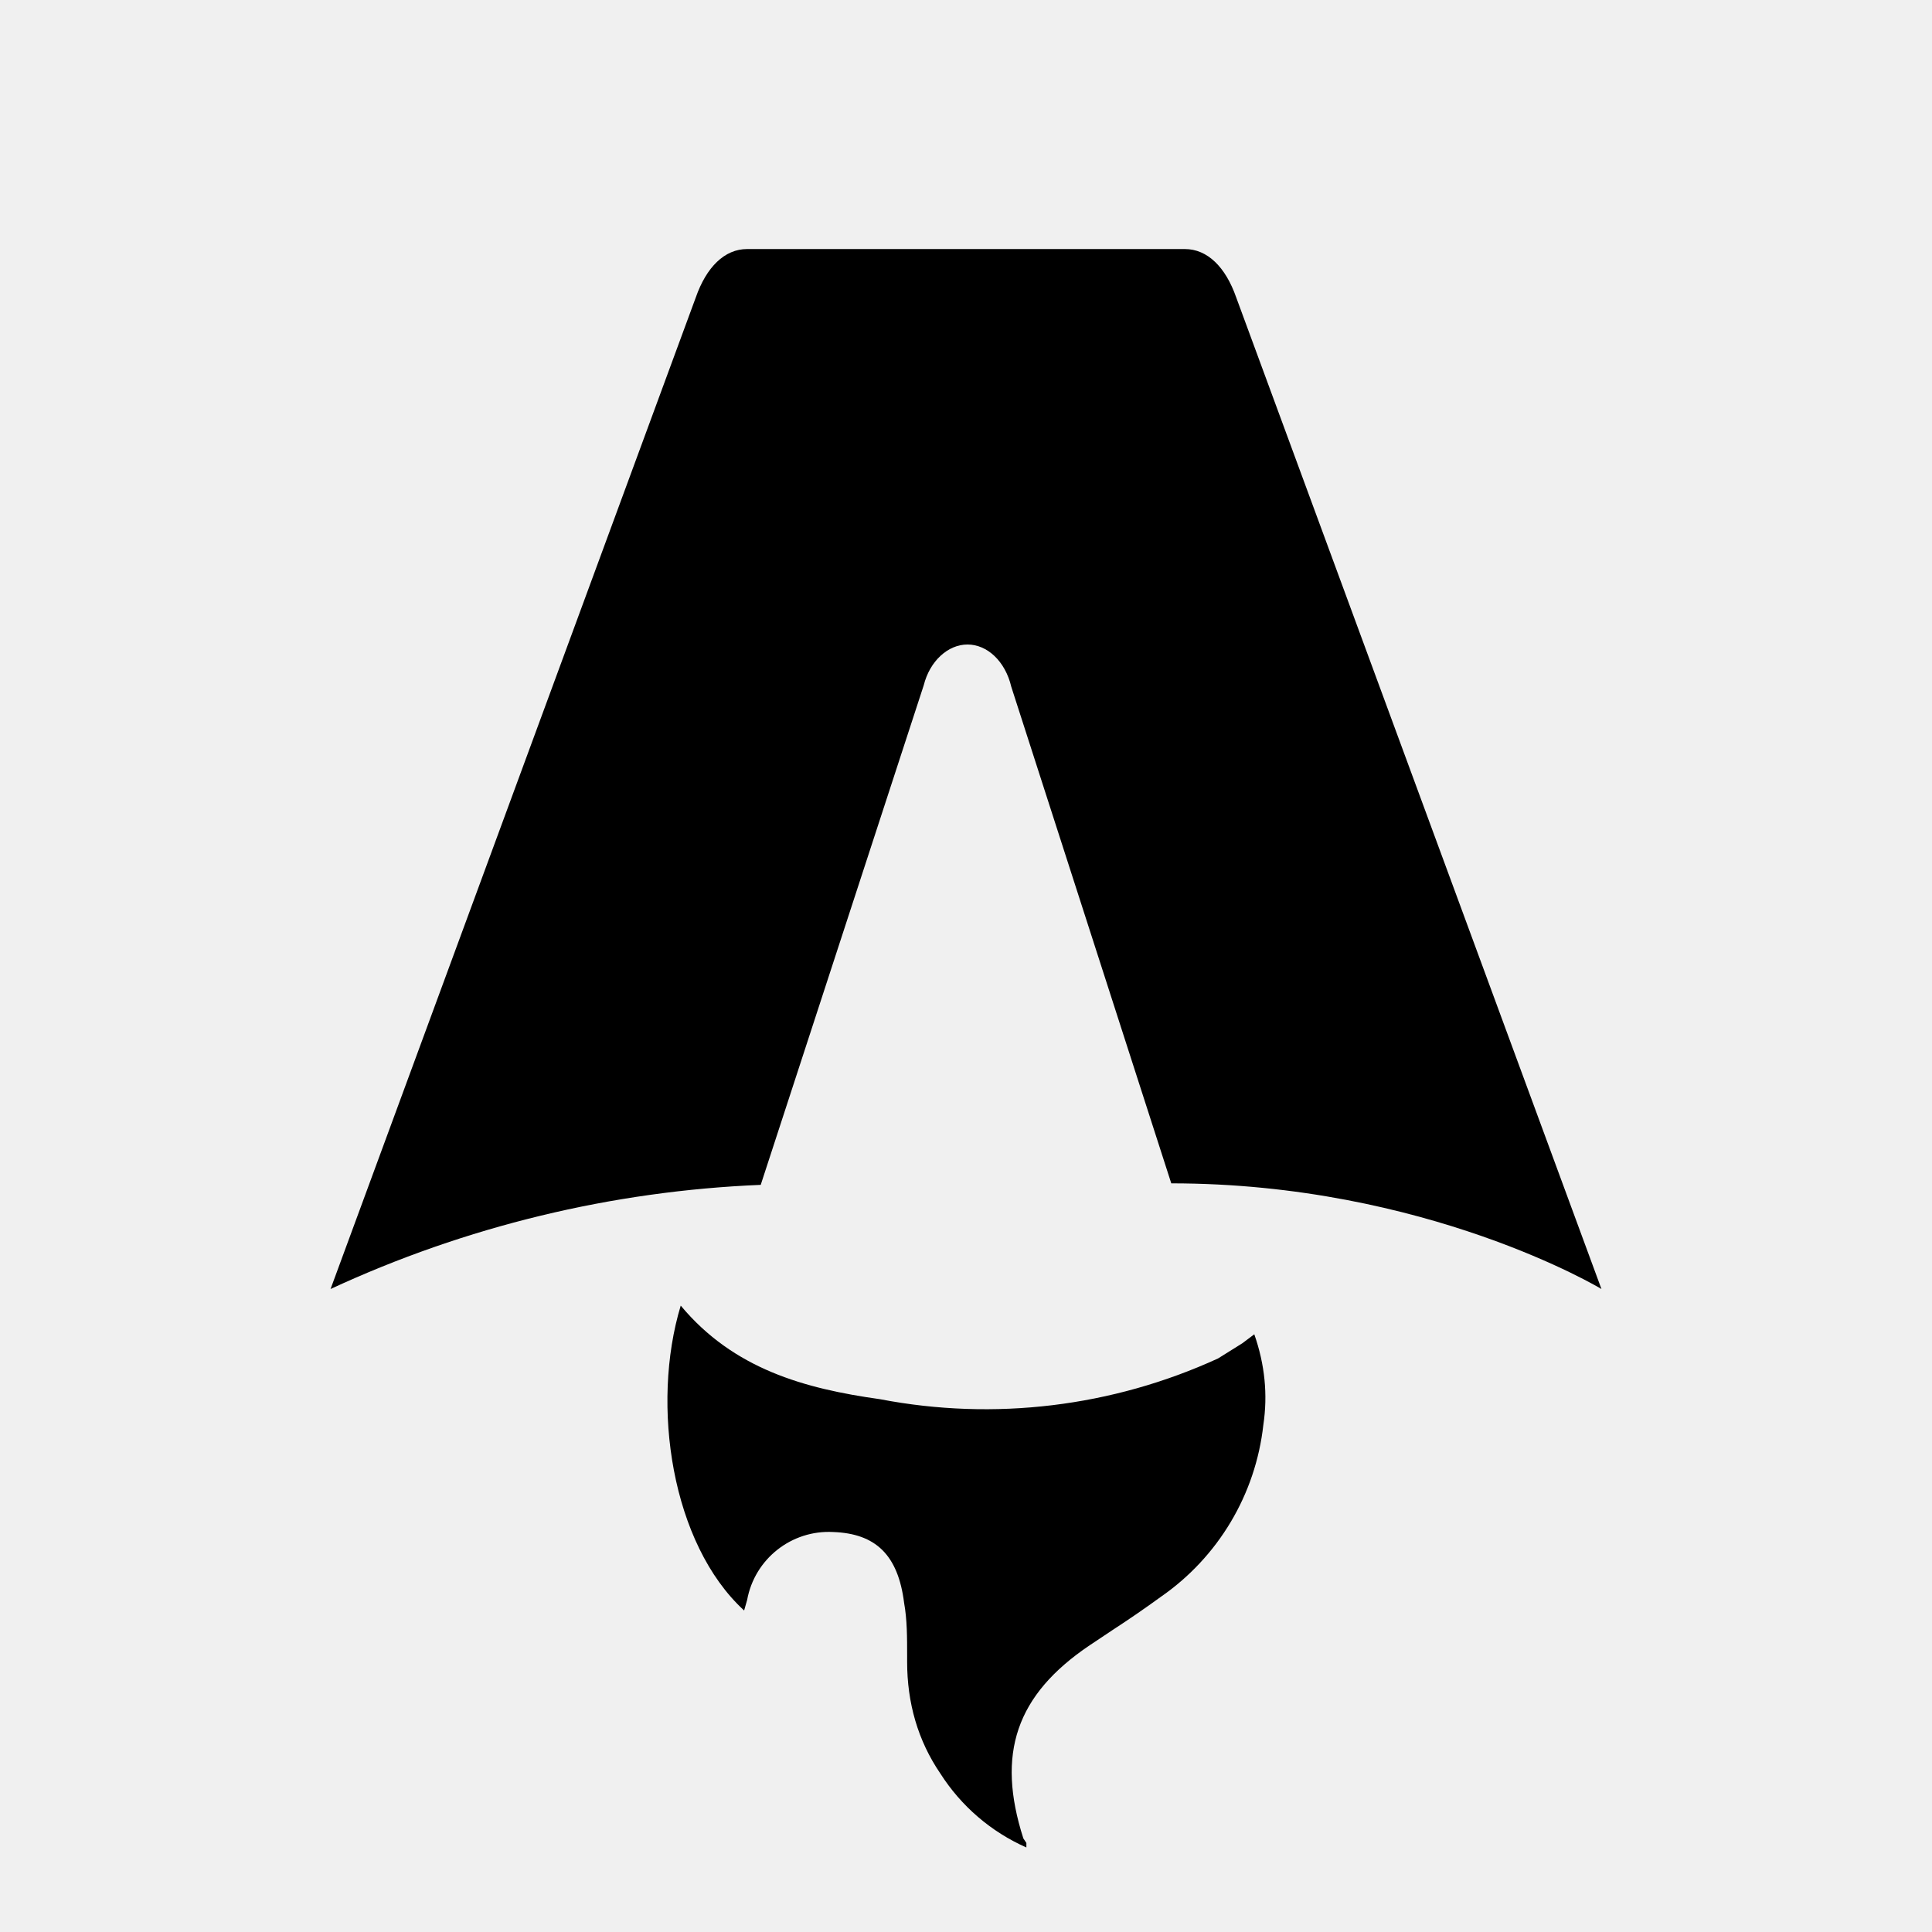
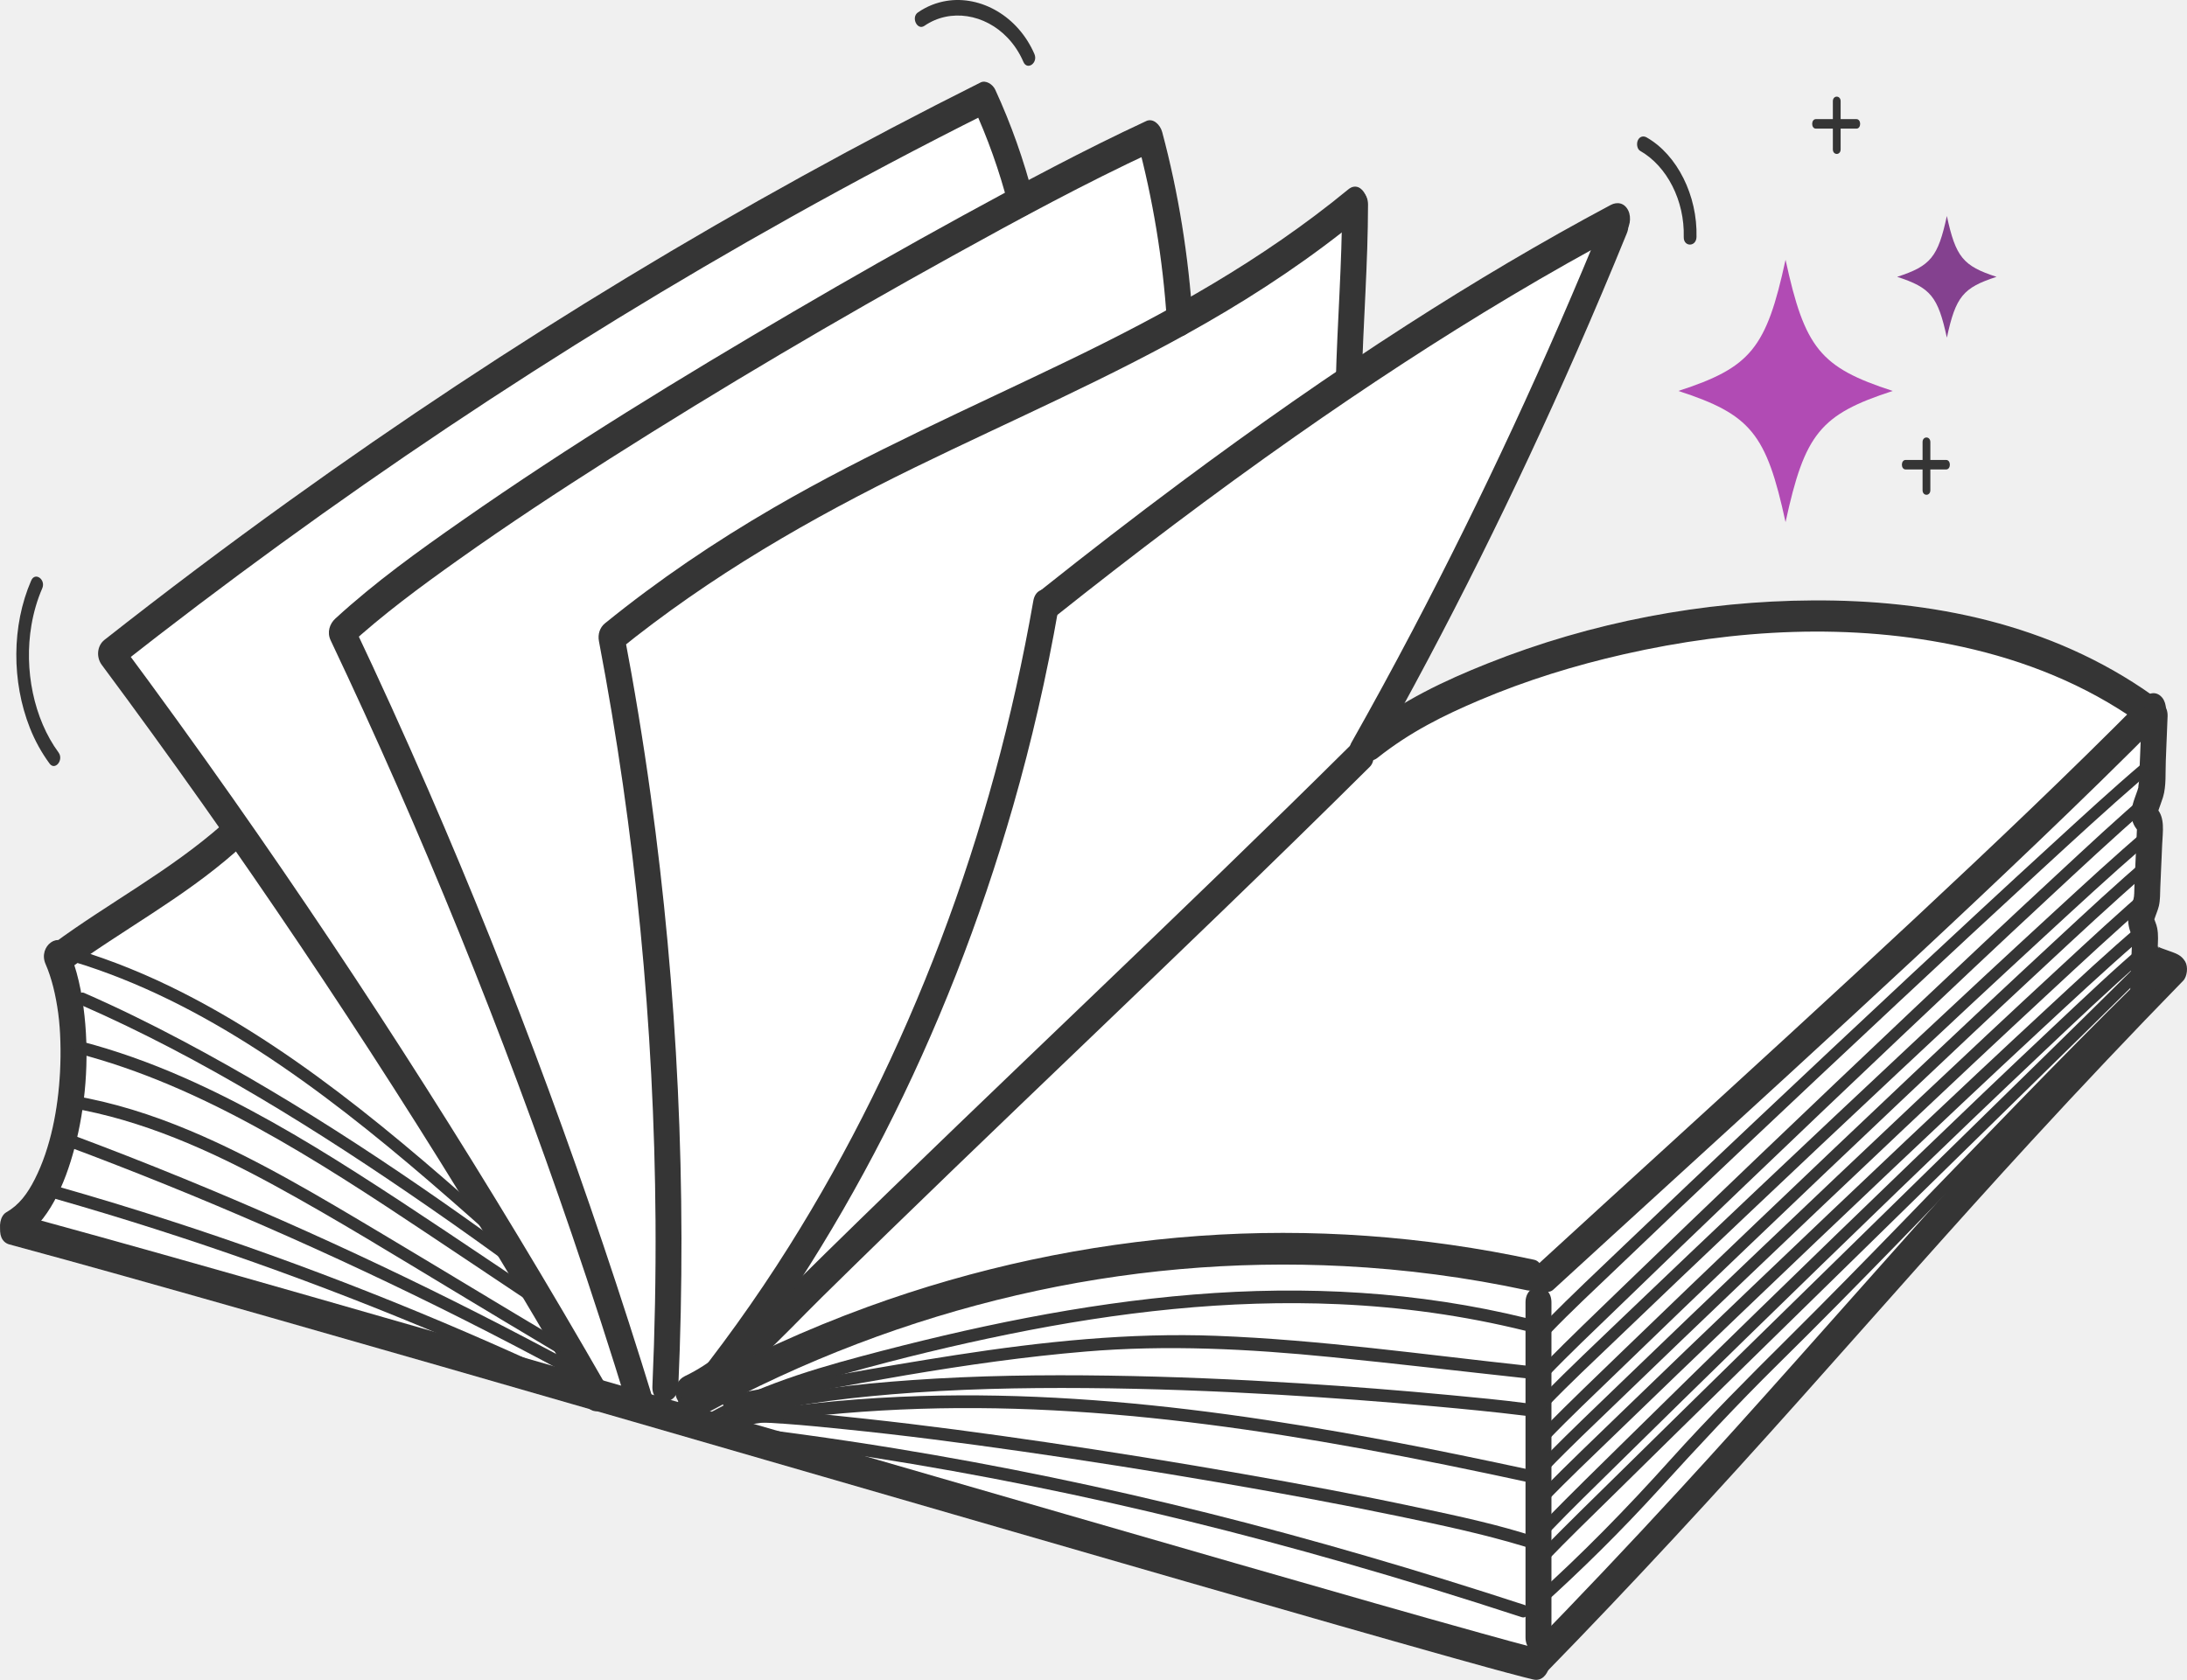
- <svg xmlns="http://www.w3.org/2000/svg" fill="none" viewBox="0 0 128 128">
-   <path d="M50.4 78.5a75.1 75.1 0 0 0-28.5 6.9l24.2-65.7c.7-2 1.9-3.2 3.4-3.2h29c1.5 0 2.7 1.2 3.4 3.2l24.2 65.7s-11.6-7-28.5-7L67 45.5c-.4-1.7-1.6-2.8-2.9-2.8-1.3 0-2.5 1.1-2.9 2.7L50.4 78.5Zm-1.1 28.2Zm-4.2-20.2c-2 6.6-.6 15.8 4.2 20.2a17.5 17.5 0 0 1 .2-.7 5.5 5.5 0 0 1 5.7-4.5c2.8.1 4.3 1.5 4.7 4.7.2 1.1.2 2.3.2 3.5v.4c0 2.7.7 5.2 2.2 7.4a13 13 0 0 0 5.7 4.9v-.3l-.2-.3c-1.8-5.6-.5-9.5 4.4-12.8l1.5-1a73 73 0 0 0 3.2-2.2 16 16 0 0 0 6.8-11.4c.3-2 .1-4-.6-6l-.8.6-1.6 1a37 37 0 0 1-22.4 2.7c-5-.7-9.7-2-13.2-6.2Z" />
-   <style>
-         path { fill: #000; }
-         @media (prefers-color-scheme: dark) {
-             path { fill: #FFF; }
-         }
-     </style>
+ <svg xmlns="http://www.w3.org/2000/svg" width="259" height="199" viewBox="0 0 259 199" fill="none">
+   <g clip-path="url(#clip0_8_854)">
+     <path d="M255.471 96.501C255.486 96.482 255.498 96.449 255.511 96.416C255.503 96.449 255.491 96.475 255.471 96.501ZM255.057 108.781C255.077 108.781 255.087 108.803 255.093 108.833C255.079 108.807 255.065 108.781 255.057 108.781ZM255.626 112.23C255.659 112.271 255.691 112.308 255.724 112.348C255.664 112.296 255.601 112.248 255.536 112.208C255.537 112.197 255.537 112.186 255.537 112.174C255.567 112.193 255.586 112.204 255.626 112.23ZM253.339 98.512C253.512 98.674 253.516 98.682 253.342 98.523C253.341 98.519 253.34 98.516 253.339 98.512ZM84.092 167.187C84.601 166.914 85.114 166.651 85.624 166.385C85.648 166.433 85.681 166.47 85.712 166.511C85.238 166.751 84.763 166.991 84.294 167.246C84.227 167.228 84.16 167.209 84.092 167.187ZM80.028 165.272C80.032 165.291 80.032 165.309 80.037 165.331C80.091 165.575 80.2 165.805 80.341 166.012C80.33 166.037 80.317 166.067 80.307 166.093C80.016 166.008 79.724 165.927 79.433 165.842C79.664 165.716 79.871 165.527 80.028 165.272ZM256.914 112.662C256.591 112.548 256.267 112.43 255.944 112.311C255.861 112.282 255.677 112.193 255.539 112.13C255.543 112.023 255.547 111.916 255.552 111.812C255.589 110.918 255.603 110.13 255.283 109.306C255.263 109.25 255.195 109.058 255.137 108.921C255.145 108.896 255.148 108.881 255.158 108.848C255.283 108.422 255.543 107.853 255.666 107.343C255.84 106.618 255.808 105.816 255.841 105.07C255.915 103.38 255.989 101.691 256.063 100.002C256.124 98.645 256.365 97.126 255.612 96.035C255.62 95.998 255.628 95.961 255.636 95.939C255.776 95.521 256.005 94.948 256.157 94.446C256.562 93.118 256.435 91.459 256.493 90.061C256.566 88.331 256.636 86.601 256.702 84.868C256.718 84.457 256.637 84.121 256.499 83.847C256.464 83.397 256.316 82.953 256.068 82.65C255.652 82.14 255.125 82.025 254.629 82.184C242.625 73.778 228.402 71.05 214.731 71.124C201.72 71.194 188.516 73.667 176.137 78.606C172.832 79.922 169.502 81.419 166.341 83.289C173.663 69.856 180.44 55.975 186.688 41.755C188.74 37.082 190.734 32.369 192.667 27.622C192.768 27.375 192.817 27.131 192.833 26.898C193.1 26.31 193.105 25.508 192.843 24.961C192.384 24 191.506 23.878 190.742 24.284C182.56 28.646 174.528 33.419 166.629 38.498C164.869 39.633 163.121 40.793 161.374 41.954C161.608 36.047 162.004 30.151 162.013 24.24C162.014 23.77 161.896 23.393 161.71 23.105C161.336 22.255 160.524 21.734 159.68 22.429C153.752 27.305 147.485 31.434 141.039 35.127C140.457 28.51 139.334 21.978 137.638 15.649C137.398 14.755 136.556 13.96 135.749 14.337C131.062 16.514 126.433 18.887 121.831 21.331C120.767 17.631 119.441 14.045 117.867 10.629C117.567 9.979 116.744 9.461 116.133 9.764C101.974 16.851 88.017 24.539 74.307 32.842C60.717 41.074 47.367 49.902 34.292 59.302C26.891 64.621 19.58 70.126 12.36 75.807C11.502 76.484 11.366 77.841 12.05 78.761C16.754 85.093 21.375 91.518 25.929 98.013C19.946 103.181 13.189 106.818 6.895 111.369C5.852 111.321 4.74 112.696 5.393 114.196C6.131 115.89 6.601 117.889 6.888 119.996C7.175 122.103 7.228 124.654 7.109 126.961C6.883 131.334 6.01 135.955 4.124 139.681C3.25 141.407 2.26 142.745 0.749 143.607C0.169 143.939 -0.073 144.801 0.025 145.555C-0.05 146.368 0.267 147.196 1.116 147.421C5.593 148.627 10.063 149.869 14.531 151.118C20.362 152.752 26.188 154.404 32.014 156.064C38.828 158.005 45.64 159.96 52.451 161.916C58.262 163.587 64.072 165.265 69.883 166.943C70.126 167.106 70.395 167.183 70.671 167.172C72.04 167.568 73.411 167.96 74.781 168.355C82.397 170.558 90.014 172.762 97.63 174.968C105.097 177.131 112.565 179.293 120.033 181.456C126.893 183.441 133.753 185.422 140.615 187.404C146.538 189.112 152.462 190.816 158.388 192.512C162.931 193.81 167.475 195.104 172.022 196.379C174.833 197.163 177.643 197.957 180.465 198.682C180.839 198.778 181.214 198.871 181.589 198.959C182.405 199.155 183.02 198.619 183.316 197.902C193.5 187.452 203.44 176.665 213.242 165.683C222.332 155.502 231.346 145.218 240.555 135.193C246.476 128.75 252.473 122.41 258.547 116.182C259.023 115.697 259.158 114.529 258.787 113.904C258.314 113.106 257.641 112.929 256.914 112.662Z" fill="white" />
+     <path d="M1.116 147.421C5.593 148.626 10.063 149.869 14.531 151.118C20.361 152.752 26.188 154.404 32.014 156.064C38.828 158.005 45.64 159.96 52.45 161.916C59.895 164.056 67.338 166.204 74.781 168.355C82.397 170.558 90.014 172.762 97.63 174.968C105.097 177.131 112.565 179.293 120.033 181.456C126.893 183.441 133.753 185.422 140.614 187.404C146.538 189.112 152.462 190.816 158.388 192.512C162.931 193.81 167.475 195.104 172.022 196.379C174.833 197.163 177.643 197.957 180.465 198.682C180.839 198.778 181.214 198.871 181.589 198.959C183.519 199.421 184.346 195.799 182.405 195.337C180.067 194.778 177.744 194.117 175.42 193.473C171.261 192.32 167.107 191.141 162.953 189.958C157.35 188.361 151.75 186.749 146.15 185.138C139.459 183.212 132.769 181.278 126.079 179.341C118.75 177.223 111.421 175.101 104.093 172.976C96.45 170.765 88.808 168.551 81.165 166.341C73.669 164.174 66.173 162.008 58.675 159.849C51.65 157.824 44.623 155.805 37.593 153.798C31.492 152.053 25.388 150.316 19.282 148.597C14.44 147.237 9.597 145.88 4.747 144.56C3.809 144.305 2.871 144.05 1.932 143.799C0.006 143.281 -0.817 146.904 1.116 147.421Z" fill="#353535" />
+     <path d="M183.018 198.209C193.307 187.666 203.344 176.772 213.242 165.683C222.332 155.502 231.346 145.218 240.555 135.193C246.476 128.75 252.473 122.41 258.547 116.182C259.023 115.697 259.158 114.529 258.787 113.904C258.314 113.106 257.641 112.929 256.915 112.662C256.591 112.548 256.267 112.429 255.943 112.311C255.748 112.241 254.974 111.842 255.626 112.23C255.81 112.455 255.993 112.677 256.177 112.903C256.175 112.899 256.174 112.899 256.172 112.895C255.687 112.075 254.836 111.672 254.071 112.219C253.408 112.696 253.032 113.964 253.521 114.792C253.993 115.594 254.667 115.771 255.393 116.034C255.717 116.152 256.041 116.267 256.364 116.385C256.56 116.459 257.334 116.858 256.681 116.47C256.498 116.244 256.315 116.019 256.131 115.793C256.133 115.797 256.134 115.801 256.136 115.801C256.216 115.043 256.296 114.285 256.376 113.524C246.099 124.063 236.074 134.949 226.186 146.028C217.095 156.212 208.078 166.499 198.864 176.521C192.935 182.971 186.93 189.319 180.847 195.551C180.211 196.202 180.297 197.536 180.847 198.209C181.477 198.981 182.381 198.863 183.018 198.209Z" fill="#353535" />
+     <path d="M81.925 166.644C87.796 163.864 92.507 158.426 97.344 153.661C102.54 148.545 107.766 143.47 113.005 138.42C123.561 128.24 134.171 118.144 144.719 107.953C150.585 102.286 156.431 96.586 162.235 90.823C162.879 90.183 162.778 88.831 162.235 88.165C161.598 87.385 160.71 87.522 160.064 88.165C149.835 98.32 139.475 108.278 129.106 118.218C118.642 128.251 108.164 138.261 97.79 148.431C95.001 151.166 92.24 153.942 89.444 156.667C86.891 159.151 84.172 161.568 81.109 163.017C80.336 163.383 79.801 164.282 80.036 165.331C80.239 166.233 81.147 167.01 81.925 166.644Z" fill="#353535" />
+     <path d="M163.134 89.773C167.01 86.701 170.927 84.768 175.176 82.96C180.77 80.583 186.537 78.813 192.357 77.493C205.489 74.521 219.279 73.73 232.467 76.643C239.757 78.254 246.902 81.042 253.332 85.6C255.045 86.816 256.592 83.567 254.881 82.354C242.825 73.808 228.497 71.05 214.731 71.124C201.72 71.194 188.516 73.667 176.137 78.606C171.118 80.606 166.034 82.997 161.585 86.528C159.932 87.84 161.47 91.097 163.134 89.773Z" fill="#353535" />
+     <path d="M2.299 146.856C5.739 144.886 7.7 140.224 8.821 136.014C10.144 131.042 10.563 125.56 10.012 120.377C9.713 117.564 9.141 114.818 8.044 112.296C7.114 110.164 4.463 112.06 5.393 114.196C6.131 115.89 6.601 117.889 6.888 119.996C7.175 122.103 7.228 124.654 7.109 126.961C6.883 131.334 6.01 135.955 4.124 139.681C3.25 141.407 2.26 142.745 0.749 143.607C-0.002 144.039 -0.193 145.362 0.198 146.179C0.648 147.122 1.545 147.285 2.299 146.856Z" fill="#353535" />
+     <path d="M180.662 154.29C180.662 167.512 180.662 180.739 180.662 193.961C180.662 196.379 183.733 196.386 183.733 193.961C183.733 180.739 183.733 167.512 183.733 154.29C183.733 151.872 180.662 151.868 180.662 154.29Z" fill="#353535" />
+     <path d="M183.962 152.767C193.274 144.22 202.623 135.733 211.936 127.183C221.83 118.104 231.693 108.973 241.435 99.65C246.358 94.941 251.249 90.176 256.068 85.308C256.707 84.661 256.615 83.319 256.068 82.65C255.434 81.874 254.538 81.999 253.896 82.65C245.051 91.588 235.978 100.19 226.859 108.707C217.09 117.827 207.247 126.828 197.398 135.822C192.4 140.383 187.4 144.945 182.412 149.521C181.75 150.131 181.409 151.148 181.862 152.094C182.243 152.892 183.295 153.38 183.962 152.767Z" fill="#353535" />
+     <path d="M253.631 84.868C253.567 86.542 253.5 88.213 253.43 89.884C253.392 90.782 253.355 91.684 253.316 92.582C253.309 92.753 253.145 93.636 253.296 93.089C253.253 93.244 253.162 93.551 253.137 93.625C252.754 94.76 252.187 95.895 252.513 97.166C252.606 97.525 252.766 97.854 252.974 98.131C253.025 98.209 253.084 98.279 253.151 98.338C253.503 98.663 253.566 98.726 253.342 98.523C253.144 97.699 253.054 97.588 253.072 98.194C253.067 98.312 253.062 98.434 253.056 98.552C253.035 99.037 253.014 99.521 252.993 100.002C252.918 101.691 252.844 103.38 252.77 105.07C252.748 105.558 252.773 106.138 252.659 106.522C252.488 107.095 252.219 107.624 252.102 108.223C251.949 109.006 252.058 109.783 252.334 110.496C252.369 110.589 252.554 111.132 252.533 110.947C252.529 110.918 252.494 111.494 252.488 111.631C252.416 113.368 252.346 115.11 252.279 116.847C252.186 119.264 255.257 119.261 255.35 116.847C255.414 115.169 255.482 113.49 255.552 111.812C255.589 110.918 255.603 110.13 255.283 109.306C255.251 109.221 255.102 108.781 255.057 108.781C255.191 108.777 254.943 109.579 255.158 108.848C255.283 108.422 255.543 107.853 255.666 107.343C255.84 106.618 255.808 105.816 255.841 105.07C255.914 103.38 255.989 101.691 256.063 100.002C256.128 98.534 256.422 96.867 255.42 95.769C254.646 94.922 255.765 96.157 255.471 96.501C255.551 96.405 255.595 96.061 255.636 95.939C255.776 95.521 256.004 94.948 256.157 94.446C256.562 93.118 256.435 91.459 256.493 90.061C256.566 88.331 256.636 86.601 256.702 84.868C256.795 82.45 253.724 82.454 253.631 84.868Z" fill="#353535" />
+     <path d="M83.298 167.605C95.152 161.125 107.645 156.397 120.396 153.436C133.148 150.471 146.178 149.321 159.147 149.987C166.435 150.36 173.696 151.314 180.88 152.859C181.696 153.037 182.534 152.593 182.768 151.547C182.972 150.641 182.517 149.414 181.696 149.236C168.593 146.412 155.24 145.451 141.957 146.409C128.684 147.366 115.487 150.175 102.742 154.818C95.58 157.428 88.571 160.629 81.748 164.359C80.991 164.773 80.811 166.122 81.197 166.932C81.653 167.886 82.538 168.019 83.298 167.605Z" fill="#353535" />
+     <path d="M82.807 168.163C91.105 157.953 98.458 146.582 104.7 134.376C110.944 122.166 116.071 109.095 119.974 95.503C122.164 87.88 123.952 80.088 125.332 72.185C125.744 69.826 122.784 68.817 122.371 71.187C119.958 85.004 116.292 98.501 111.427 111.321C106.542 124.188 100.504 136.413 93.433 147.658C89.487 153.935 85.198 159.89 80.636 165.501C79.24 167.22 81.411 169.878 82.807 168.163Z" fill="#353535" />
+     <path d="M124.916 73.083C134.261 65.642 143.747 58.467 153.419 51.68C161.796 45.802 170.313 40.213 178.995 35.041C183.384 32.424 187.816 29.918 192.292 27.53C193.053 27.127 193.226 25.763 192.843 24.961C192.384 24 191.506 23.878 190.742 24.284C182.56 28.646 174.528 33.419 166.629 38.498C157.532 44.349 148.61 50.608 139.83 57.143C134.288 61.269 128.803 65.509 123.366 69.837C121.715 71.15 123.252 74.406 124.916 73.083Z" fill="#353535" />
+     <path d="M190.016 25.722C183.163 42.549 175.565 58.929 167.255 74.739C164.91 79.201 162.505 83.615 160.04 87.977C159.569 88.812 159.914 90.065 160.592 90.549C161.354 91.097 162.219 90.712 162.692 89.873C171.428 74.41 179.414 58.311 186.688 41.754C188.74 37.082 190.734 32.369 192.667 27.622C193.546 25.463 190.899 23.556 190.016 25.722Z" fill="#353535" />
+     <path d="M80.333 164.222C81.363 140.823 80.248 117.309 77.058 94.205C76.167 87.755 75.11 81.341 73.894 74.968C73.659 75.678 73.423 76.384 73.188 77.094C84.179 68.174 96.119 61.343 108.342 55.373C119.853 49.75 131.572 44.723 142.804 38.28C149.184 34.62 155.379 30.487 161.23 25.674C162.862 24.332 161.326 21.076 159.68 22.429C149.4 30.883 138.102 37.108 126.618 42.664C114.881 48.342 102.981 53.543 91.569 60.171C84.68 64.174 77.995 68.688 71.638 73.844C71.048 74.325 70.77 75.12 70.933 75.97C75.225 98.464 77.476 121.508 77.632 144.608C77.675 151.148 77.549 157.691 77.262 164.222C77.155 166.64 80.226 166.633 80.333 164.222Z" fill="#353535" />
+     <path d="M161.264 45.185C161.448 38.198 162.003 31.23 162.013 24.24C162.016 21.819 158.945 21.815 158.942 24.24C158.932 31.23 158.377 38.198 158.193 45.185C158.13 47.606 161.201 47.602 161.264 45.185Z" fill="#353535" />
+     <path d="M141.255 37.958C140.765 30.376 139.575 22.88 137.638 15.649C137.398 14.755 136.557 13.96 135.749 14.337C128.395 17.756 121.176 21.627 113.996 25.556C107.277 29.238 100.599 33.031 93.958 36.919C80.695 44.686 67.509 52.741 54.734 61.661C49.597 65.246 44.448 68.935 39.709 73.283C39.043 73.893 38.702 74.891 39.158 75.856C44.543 87.211 49.63 98.782 54.402 110.544C59.158 122.266 63.611 134.173 67.731 146.25C70.066 153.096 72.297 159.997 74.428 166.943C74.719 167.893 75.465 168.54 76.317 168.255C77.061 168.004 77.682 166.899 77.389 165.941C73.572 153.495 69.427 141.2 64.962 129.083C60.531 117.058 55.78 105.21 50.718 93.566C47.848 86.96 44.876 80.424 41.809 73.955C41.626 74.813 41.442 75.671 41.259 76.528C45.385 72.747 49.831 69.479 54.284 66.315C60.171 62.13 66.172 58.186 72.214 54.345C85.559 45.865 99.122 37.88 112.823 30.302C120.655 25.97 128.529 21.697 136.566 17.963C135.936 17.523 135.307 17.087 134.677 16.647C136.529 23.56 137.716 30.709 138.184 37.958C138.249 38.971 138.843 39.84 139.719 39.84C140.5 39.84 141.321 38.978 141.255 37.958Z" fill="#353535" />
+     <path d="M71.903 164.359C64.987 152.29 57.827 140.435 50.438 128.798C43.069 117.194 35.466 105.813 27.638 94.667C23.236 88.405 18.763 82.217 14.221 76.103C14.117 77.086 14.014 78.07 13.91 79.053C26.665 69.017 39.709 59.531 53.016 50.634C66.324 41.736 79.891 33.422 93.683 25.711C101.37 21.412 109.127 17.305 116.949 13.39C116.372 13.102 115.794 12.814 115.215 12.525C116.951 16.292 118.361 20.24 119.427 24.362C120.021 26.661 122.987 25.678 122.388 23.364C121.246 18.943 119.728 14.669 117.867 10.629C117.567 9.979 116.744 9.461 116.133 9.764C101.974 16.851 88.017 24.539 74.307 32.842C60.717 41.074 47.367 49.902 34.292 59.302C26.891 64.621 19.58 70.126 12.36 75.807C11.502 76.484 11.366 77.841 12.05 78.761C20.095 89.588 27.925 100.66 35.525 111.96C43.042 123.139 50.336 134.543 57.394 146.157C61.423 152.789 65.375 159.491 69.252 166.256C69.727 167.084 70.595 167.472 71.353 166.928C72.023 166.448 72.382 165.195 71.903 164.359Z" fill="#353535" />
+     <path d="M7.871 115.021C14.466 110.171 21.627 106.43 27.889 100.915C28.561 100.323 28.887 99.277 28.44 98.342C28.052 97.532 27.016 97.074 26.339 97.669C20.078 103.184 12.916 106.925 6.321 111.775C4.629 113.021 6.171 116.274 7.871 115.021Z" fill="#353535" />
+     <path d="M183.518 157.997C186.097 155.306 188.812 152.796 191.479 150.242C196.512 145.418 201.565 140.627 206.625 135.847C212.647 130.155 218.681 124.484 224.727 118.832C230.372 113.553 236.028 108.293 241.708 103.07C245.614 99.48 249.518 95.876 253.507 92.424C253.798 92.172 254.091 91.921 254.384 91.673C255.029 91.126 254.416 89.821 253.764 90.376C250.071 93.507 246.483 96.83 242.887 100.124C237.321 105.221 231.783 110.367 226.254 115.527C220.136 121.238 214.031 126.972 207.937 132.724C202.698 137.666 197.466 142.623 192.252 147.606C189.188 150.534 186.101 153.439 183.103 156.471C182.951 156.622 182.8 156.777 182.649 156.933C182.047 157.561 182.919 158.622 183.518 157.997Z" fill="#353535" />
+     <path d="M183.312 163.051C185.946 160.3 188.698 157.713 191.411 155.084C196.502 150.146 201.612 145.237 206.728 140.339C212.864 134.465 219.011 128.606 225.171 122.773C230.9 117.346 236.639 111.934 242.408 106.574C246.349 102.907 250.286 99.225 254.323 95.717C254.618 95.462 254.913 95.207 255.209 94.956C255.855 94.409 255.241 93.107 254.589 93.658C250.837 96.841 247.208 100.249 243.57 103.621C237.92 108.855 232.303 114.141 226.696 119.442C220.509 125.294 214.336 131.168 208.175 137.06C202.813 142.187 197.459 147.325 192.122 152.489C189.036 155.476 185.931 158.441 182.902 161.517C182.749 161.672 182.595 161.827 182.443 161.986C181.84 162.614 182.713 163.675 183.312 163.051Z" fill="#353535" />
+     <path d="M183.312 166.588C185.926 163.86 188.674 161.309 191.375 158.714C196.436 153.853 201.517 149.022 206.604 144.202C212.685 138.439 218.778 132.694 224.883 126.972C230.598 121.612 236.323 116.27 242.074 110.969C245.989 107.361 249.9 103.739 253.9 100.275C254.198 100.016 254.497 99.758 254.797 99.506C255.442 98.959 254.829 97.654 254.177 98.205C250.463 101.355 246.859 104.704 243.245 108.023C237.632 113.18 232.049 118.381 226.475 123.601C220.302 129.378 214.144 135.178 207.996 140.997C202.686 146.024 197.382 151.063 192.096 156.127C189.02 159.077 185.921 162.001 182.908 165.047C182.752 165.206 182.597 165.365 182.443 165.524C181.84 166.152 182.713 167.213 183.312 166.588Z" fill="#353535" />
+     <path d="M183.312 170.629C185.935 167.893 188.678 165.317 191.38 162.699C196.47 157.764 201.579 152.863 206.695 147.969C212.806 142.121 218.929 136.295 225.066 130.487C230.772 125.087 236.488 119.704 242.234 114.367C246.164 110.714 250.09 107.047 254.114 103.554C254.41 103.295 254.706 103.04 255.003 102.789C255.648 102.242 255.035 100.937 254.383 101.491C250.643 104.663 247.024 108.056 243.395 111.417C237.769 116.625 232.174 121.885 226.59 127.16C220.405 133.005 214.234 138.871 208.075 144.756C202.753 149.839 197.438 154.937 192.14 160.056C189.048 163.047 185.937 166.015 182.904 169.095C182.749 169.25 182.596 169.405 182.443 169.568C181.84 170.196 182.713 171.253 183.312 170.629Z" fill="#353535" />
+     <path d="M183.312 174.166C185.953 171.412 188.718 168.821 191.441 166.189C196.555 161.247 201.687 156.33 206.827 151.425C212.969 145.566 219.123 139.721 225.291 133.896C231.057 128.454 236.834 123.024 242.639 117.642C246.574 113.993 250.505 110.326 254.532 106.833C254.826 106.578 255.12 106.323 255.416 106.071C256.061 105.524 255.448 104.223 254.796 104.774C251.054 107.949 247.43 111.339 243.798 114.696C238.131 119.934 232.497 125.22 226.871 130.524C220.659 136.38 214.461 142.257 208.275 148.153C202.907 153.269 197.546 158.397 192.203 163.553C189.095 166.551 185.966 169.527 182.918 172.617C182.759 172.776 182.6 172.939 182.443 173.102C181.84 173.73 182.713 174.791 183.312 174.166Z" fill="#353535" />
+     <path d="M183.105 177.955C185.707 175.242 188.426 172.684 191.105 170.085C196.116 165.228 201.146 160.396 206.182 155.576C212.197 149.82 218.224 144.08 224.264 138.361C229.931 132.997 235.608 127.648 241.314 122.347C245.212 118.725 249.106 115.087 253.098 111.624C253.388 111.372 253.679 111.121 253.971 110.873C254.617 110.326 254.003 109.021 253.351 109.576C249.652 112.71 246.073 116.067 242.484 119.39C236.896 124.562 231.342 129.785 225.797 135.027C219.707 140.782 213.632 146.56 207.569 152.356C202.31 157.384 197.058 162.422 191.823 167.486C188.771 170.44 185.7 173.371 182.705 176.41C182.548 176.569 182.392 176.732 182.237 176.891C181.634 177.519 182.506 178.58 183.105 177.955Z" fill="#353535" />
+     <path d="M183.518 181.493C186.147 178.75 188.864 176.125 191.553 173.471C196.594 168.499 201.65 163.546 206.713 158.607C212.76 152.704 218.818 146.823 224.892 140.963C230.583 135.47 236.284 129.999 242.02 124.58C245.912 120.902 249.801 117.205 253.805 113.712C254.1 113.453 254.396 113.198 254.694 112.947C255.34 112.396 254.726 111.095 254.074 111.646C250.348 114.806 246.764 118.233 243.171 121.612C237.579 126.872 232.025 132.191 226.482 137.529C220.354 143.429 214.243 149.355 208.144 155.299C202.837 160.47 197.539 165.657 192.255 170.861C189.196 173.874 186.124 176.872 183.11 179.955C182.956 180.11 182.802 180.269 182.649 180.428C182.047 181.057 182.919 182.118 183.518 181.493Z" fill="#353535" />
+     <path d="M183.105 185.03C185.729 182.291 188.444 179.682 191.128 177.035C196.173 172.059 201.229 167.098 206.286 162.141C212.291 156.253 218.3 150.371 224.308 144.49C229.9 139.012 235.493 133.537 241.083 128.059C244.886 124.329 248.693 120.603 252.481 116.847C252.756 116.573 253.03 116.3 253.305 116.026C253.919 115.416 253.045 114.359 252.436 114.965C248.973 118.411 245.486 121.823 242.003 125.242C236.54 130.598 231.072 135.951 225.605 141.304C219.574 147.211 213.543 153.114 207.514 159.021C202.283 164.148 197.053 169.279 191.832 174.421C188.778 177.427 185.709 180.417 182.699 183.489C182.545 183.648 182.39 183.807 182.237 183.966C181.634 184.594 182.507 185.655 183.105 185.03Z" fill="#353535" />
+     <path d="M182.358 190.442C187.265 186.04 191.996 181.352 196.526 176.38C201.136 171.327 205.75 166.344 210.573 161.594C219.941 152.364 229.08 142.79 238.28 133.312C243.435 128 248.608 122.717 253.855 117.542C254.471 116.936 253.597 115.878 252.987 116.481C243.659 125.674 234.563 135.212 225.401 144.653C220.887 149.303 216.358 153.931 211.776 158.482C207.017 163.206 202.302 167.945 197.764 172.987C192.633 178.695 187.331 184.129 181.738 189.145C181.107 189.71 181.719 191.015 182.358 190.442Z" fill="#353535" />
+     <path d="M82.72 169.819C88.252 166.385 94.255 164.352 100.281 162.677C106.633 160.91 113.031 159.358 119.458 158.053C132.361 155.428 145.459 153.916 158.548 154.497C165.958 154.826 173.339 155.839 180.608 157.635C181.38 157.827 181.711 156.378 180.935 156.186C167.926 152.97 154.601 152.275 141.376 153.351C128.119 154.43 114.989 157.199 102.02 160.663C95.191 162.489 88.365 164.633 82.1 168.522C81.395 168.961 82.016 170.259 82.72 169.819Z" fill="#353535" />
+     <path d="M86.282 166.766C100.306 164.141 114.387 161.295 128.555 160.108C138.251 159.295 147.911 159.794 157.587 160.759C165.32 161.528 173.043 162.444 180.772 163.28C181.559 163.365 181.554 161.86 180.772 161.775C168.564 160.456 156.338 158.718 144.081 158.245C133.745 157.849 123.473 158.933 113.225 160.515C104.114 161.927 95.033 163.616 85.956 165.317C85.177 165.461 85.508 166.91 86.282 166.766Z" fill="#353535" />
+     <path d="M84.207 170.07C96.952 171.527 109.654 173.505 122.284 176.063C134.671 178.565 146.982 181.615 159.206 185.119C166.24 187.134 173.246 189.296 180.226 191.577C180.99 191.829 181.317 190.379 180.553 190.128C168.129 186.069 155.623 182.387 143.024 179.234C130.766 176.166 118.424 173.608 106.023 171.582C98.768 170.399 91.494 169.398 84.207 168.566C83.42 168.477 83.425 169.982 84.207 170.07Z" fill="#353535" />
+     <path d="M85.918 168.492C90.618 168.34 95.348 168.843 100.027 169.313C106.994 170.015 113.946 170.928 120.889 171.919C128.669 173.031 136.439 174.259 144.196 175.589C151.323 176.817 158.442 178.122 165.538 179.597C170.564 180.643 175.612 181.704 180.563 183.204C180.975 183.33 181.386 183.459 181.795 183.596C182.559 183.848 182.885 182.399 182.122 182.147C177.499 180.613 172.747 179.611 168.034 178.606C161.079 177.116 154.098 175.815 147.11 174.591C139.368 173.235 131.614 171.985 123.849 170.843C116.721 169.797 109.583 168.836 102.431 168.063C97.362 167.512 92.258 166.965 87.165 166.969C86.749 166.969 86.334 166.976 85.918 166.987C85.13 167.013 85.126 168.518 85.918 168.492Z" fill="#353535" />
+     <path d="M88.592 168.78C100.575 166.884 112.679 166.444 124.745 167.072C136.879 167.701 148.963 169.379 160.972 171.56C167.85 172.81 174.708 174.225 181.555 175.708C182.328 175.878 182.659 174.429 181.881 174.259C169.754 171.634 157.589 169.22 145.347 167.553C133.303 165.915 121.179 165.01 109.059 165.376C102.215 165.583 95.382 166.2 88.592 167.276C87.819 167.401 87.809 168.906 88.592 168.78Z" fill="#353535" />
+     <path d="M86.473 168.403C92.716 166.518 99.169 165.716 105.571 165.176C113.231 164.537 120.918 164.374 128.595 164.433C136.213 164.489 143.829 164.781 151.438 165.221C157.639 165.583 163.835 166.045 170.025 166.61C173.444 166.921 176.864 167.25 180.276 167.668C180.441 167.686 180.607 167.708 180.772 167.727C181.557 167.83 181.551 166.326 180.772 166.226C177.788 165.834 174.793 165.557 171.801 165.272C165.848 164.707 159.888 164.241 153.925 163.868C146.379 163.394 138.827 163.069 131.271 162.958C123.504 162.844 115.727 162.943 107.97 163.49C101.351 163.956 94.688 164.684 88.195 166.378C87.51 166.555 86.827 166.747 86.147 166.954C85.38 167.187 85.705 168.636 86.473 168.403Z" fill="#353535" />
+     <path d="M8.672 113.919C24.117 118.588 37.87 128.813 50.772 139.891C54.44 143.041 58.06 146.275 61.676 149.517C62.315 150.087 62.928 148.785 62.296 148.216C49.452 136.709 36.409 125.094 21.619 117.583C17.521 115.501 13.307 113.771 8.998 112.47C8.231 112.237 7.904 113.686 8.672 113.919Z" fill="#353535" />
+     <path d="M9.638 119.072C23.977 125.349 37.634 133.896 50.87 143.056C54.527 145.584 58.155 148.183 61.758 150.826C62.437 151.325 63.056 150.024 62.377 149.528C49.199 139.855 35.678 130.739 21.564 123.261C17.746 121.235 13.883 119.338 9.965 117.623C9.219 117.294 8.898 118.747 9.638 119.072Z" fill="#353535" />
+     <path d="M9.143 124.776C23.942 128.609 37.414 137.341 50.588 146.124C54.64 148.826 58.689 151.536 62.74 154.238C63.434 154.704 64.055 153.406 63.359 152.94C56.356 148.264 49.384 143.503 42.309 138.989C35.65 134.742 28.854 130.765 21.78 127.652C17.758 125.881 13.652 124.41 9.469 123.327C8.698 123.127 8.369 124.576 9.143 124.776Z" fill="#353535" />
+     <path d="M8.339 131.238C16.758 132.657 24.792 136.224 32.521 140.442C39.782 144.405 46.89 148.8 54.023 153.092C57.931 155.447 61.839 157.801 65.758 160.13C66.466 160.552 67.09 159.254 66.378 158.833C59.358 154.663 52.371 150.405 45.356 146.22C37.889 141.769 30.398 137.259 22.531 133.951C18.021 132.055 13.393 130.583 8.665 129.789C7.892 129.659 7.558 131.108 8.339 131.238Z" fill="#353535" />
+     <path d="M7.996 135.807C23.77 141.699 39.319 148.49 54.576 156.156C58.886 158.323 63.171 160.559 67.432 162.866C68.149 163.254 68.775 161.956 68.052 161.568C52.918 153.38 37.478 146.05 21.787 139.625C17.319 137.795 12.83 136.04 8.323 134.358C7.565 134.073 7.241 135.526 7.996 135.807Z" fill="#353535" />
+     <path d="M6.613 142.032C22.404 146.545 38 152.068 53.315 158.592C57.643 160.437 61.949 162.359 66.231 164.359C66.97 164.707 67.29 163.254 66.558 162.91C51.408 155.835 35.958 149.732 20.282 144.649C15.852 143.211 11.403 141.858 6.939 140.583C6.17 140.365 5.842 141.814 6.613 142.032Z" fill="#353535" />
+     <path d="M198.762 46.312C207.337 43.529 209.182 41.27 211.457 30.772C213.732 41.27 215.576 43.529 224.152 46.312C215.576 49.099 213.732 51.358 211.457 61.853C209.182 51.358 207.337 49.099 198.762 46.312Z" fill="#B14BB4" />
+     <path d="M224.675 32.794C228.651 31.504 229.506 30.454 230.561 25.589C231.615 30.454 232.47 31.504 236.446 32.794C232.47 34.084 231.615 35.13 230.561 39.999C229.506 35.13 228.651 34.084 224.675 32.794Z" fill="#84418F" />
+     <path d="M225.681 55.613H227.684V58.068C227.684 58.792 228.605 58.796 228.605 58.068V55.613H230.472C231.064 55.613 231.065 54.486 230.472 54.486H228.605V52.371C228.605 51.643 227.684 51.643 227.684 52.371V54.486H225.681C225.088 54.486 225.087 55.613 225.681 55.613Z" fill="#353535" />
+     <path d="M215.057 15.239H217.06V17.69C217.06 18.414 217.981 18.418 217.981 17.69V15.239H219.847C220.44 15.239 220.441 14.111 219.847 14.111H217.981V11.993C217.981 11.269 217.06 11.265 217.06 11.993V14.111H215.057C214.464 14.111 214.463 15.239 215.057 15.239Z" fill="#353535" />
+     <path d="M122.503 6.4C120.565 1.916 116.172 -0.542 112.12 0.101C110.919 0.294 109.769 0.741 108.711 1.469C107.863 2.049 108.624 3.646 109.473 3.062C112.547 0.951 116.661 1.672 119.321 4.471C120.093 5.28 120.723 6.23 121.199 7.332C121.654 8.385 122.957 7.45 122.503 6.4Z" fill="#353535" />
+     <path d="M6.933 89.141C3.989 85.13 2.825 79.315 3.723 74.059C3.983 72.54 4.404 71.072 5.001 69.701C5.457 68.651 4.154 67.716 3.697 68.765C1.362 74.14 1.383 80.757 3.533 86.213C4.14 87.755 4.932 89.178 5.866 90.45C6.517 91.337 7.581 90.025 6.933 89.141Z" fill="#353535" />
+     <path d="M195.004 16.277C194.635 16.067 194.191 16.148 193.971 16.61C193.78 17.009 193.871 17.66 194.242 17.875C197.423 19.682 199.516 23.782 199.401 28.081C199.37 29.271 200.88 29.271 200.911 28.081C201.041 23.19 198.638 18.344 195.004 16.277Z" fill="#353535" />
+   </g>
+   <defs>
+     <clipPath id="clip0_8_854">
+       <rect width="259" height="199" fill="white" />
+     </clipPath>
+   </defs>
</svg>
